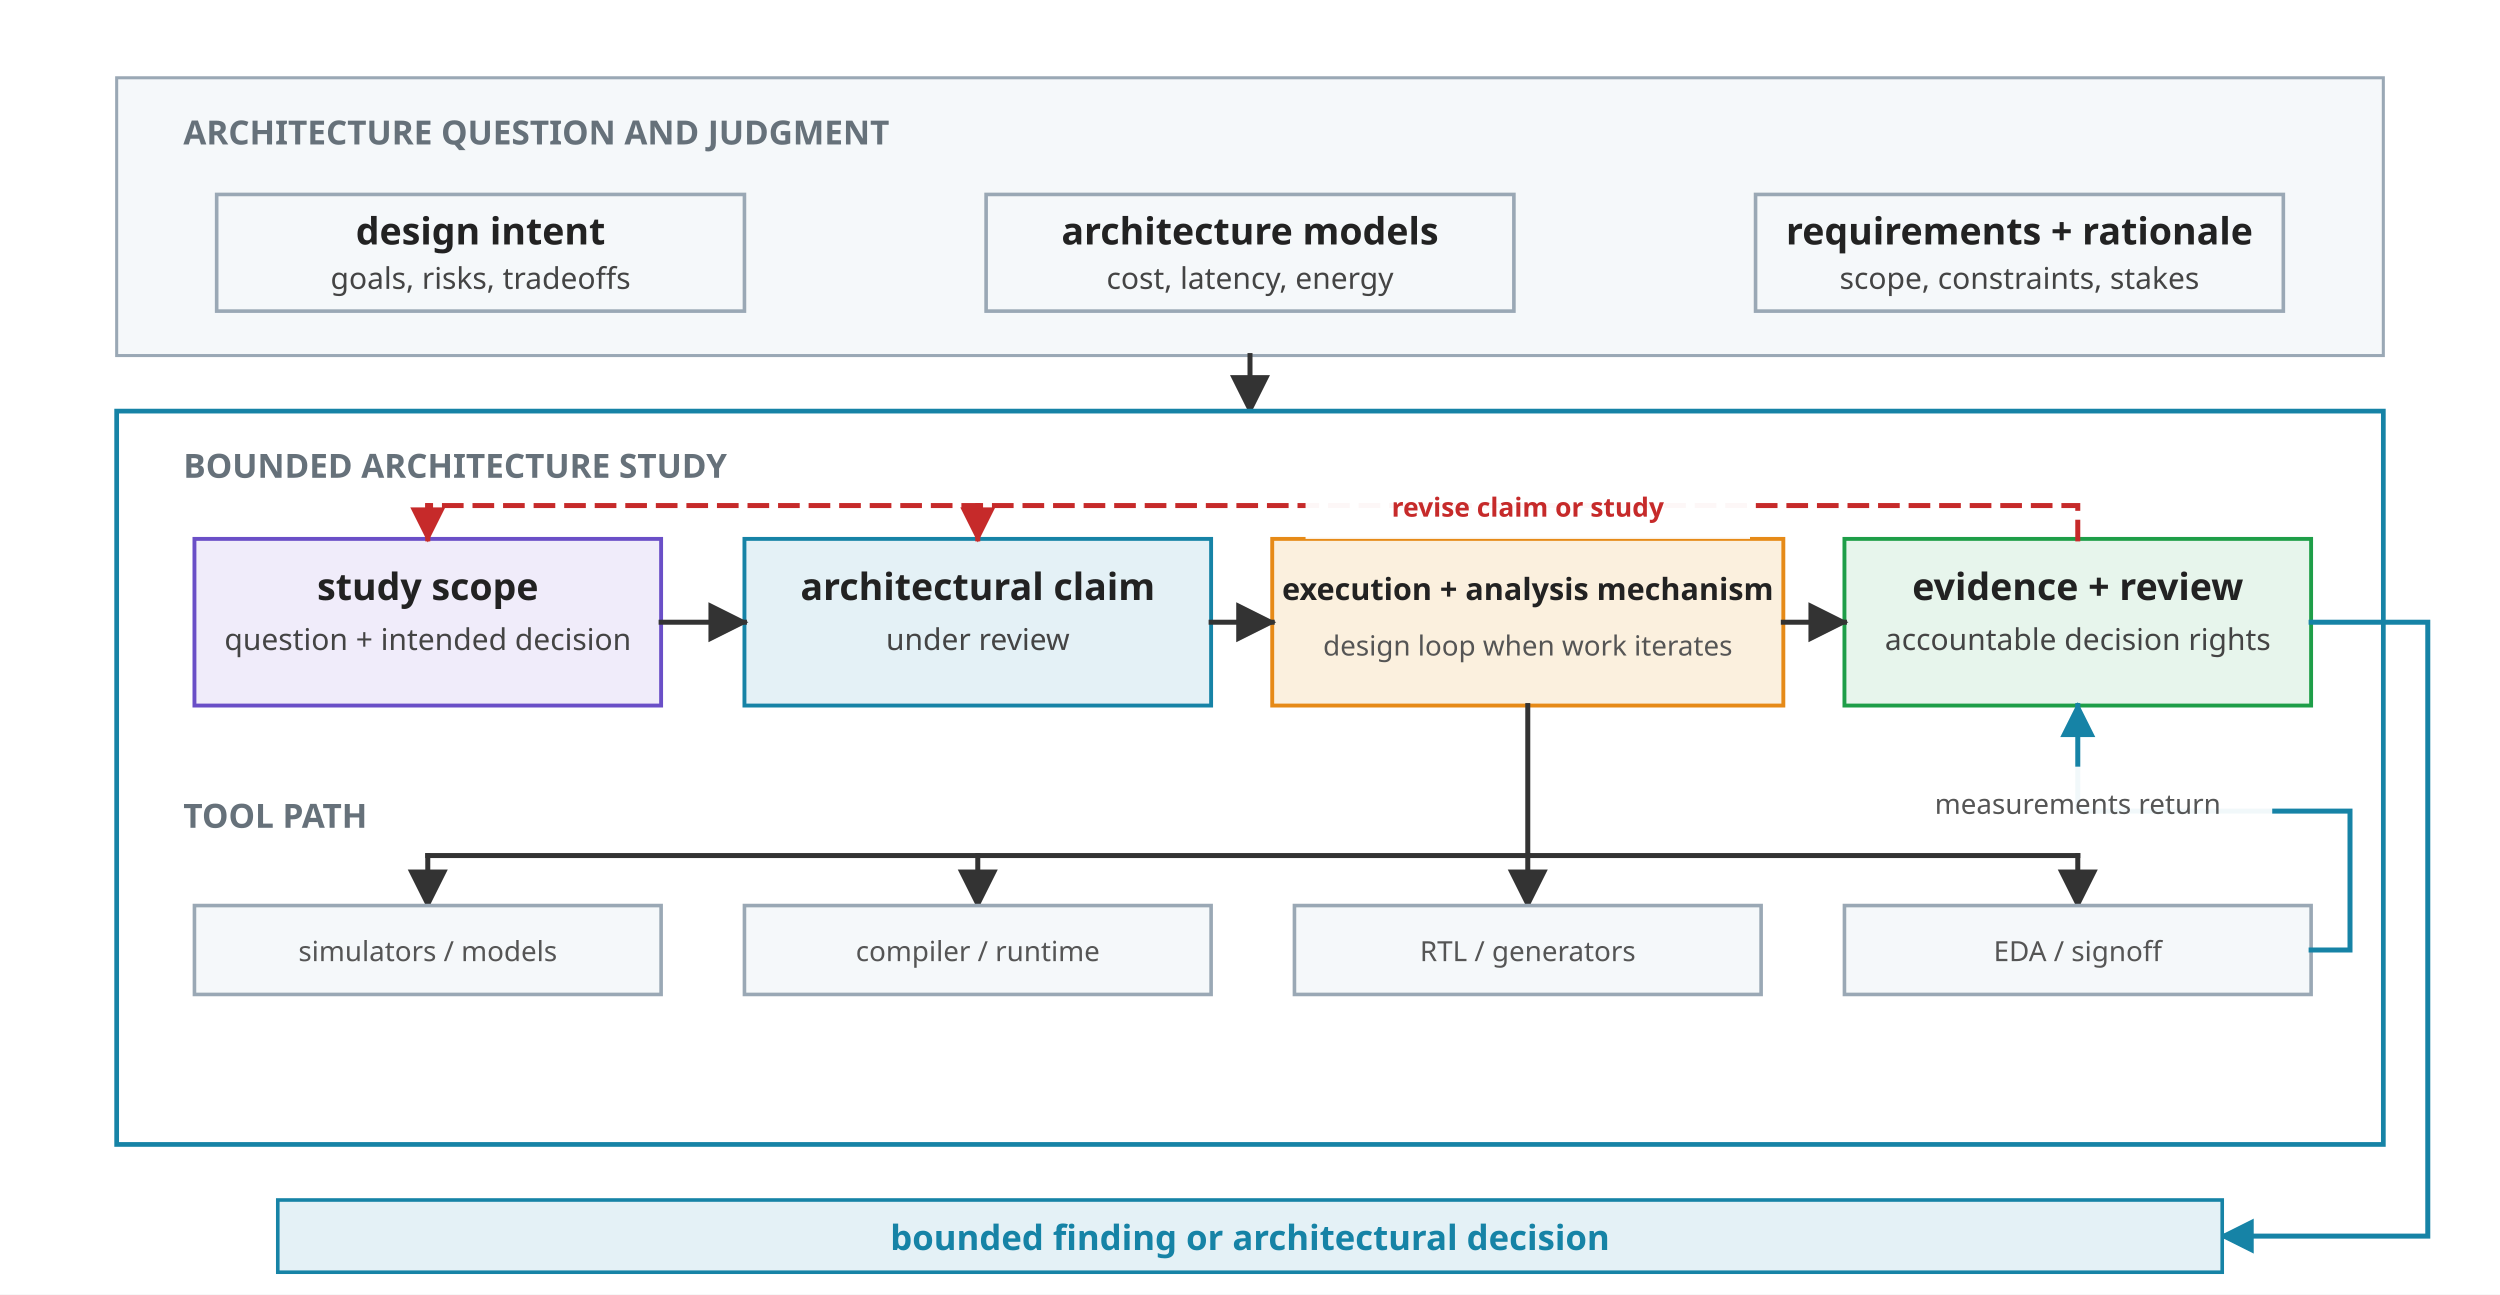
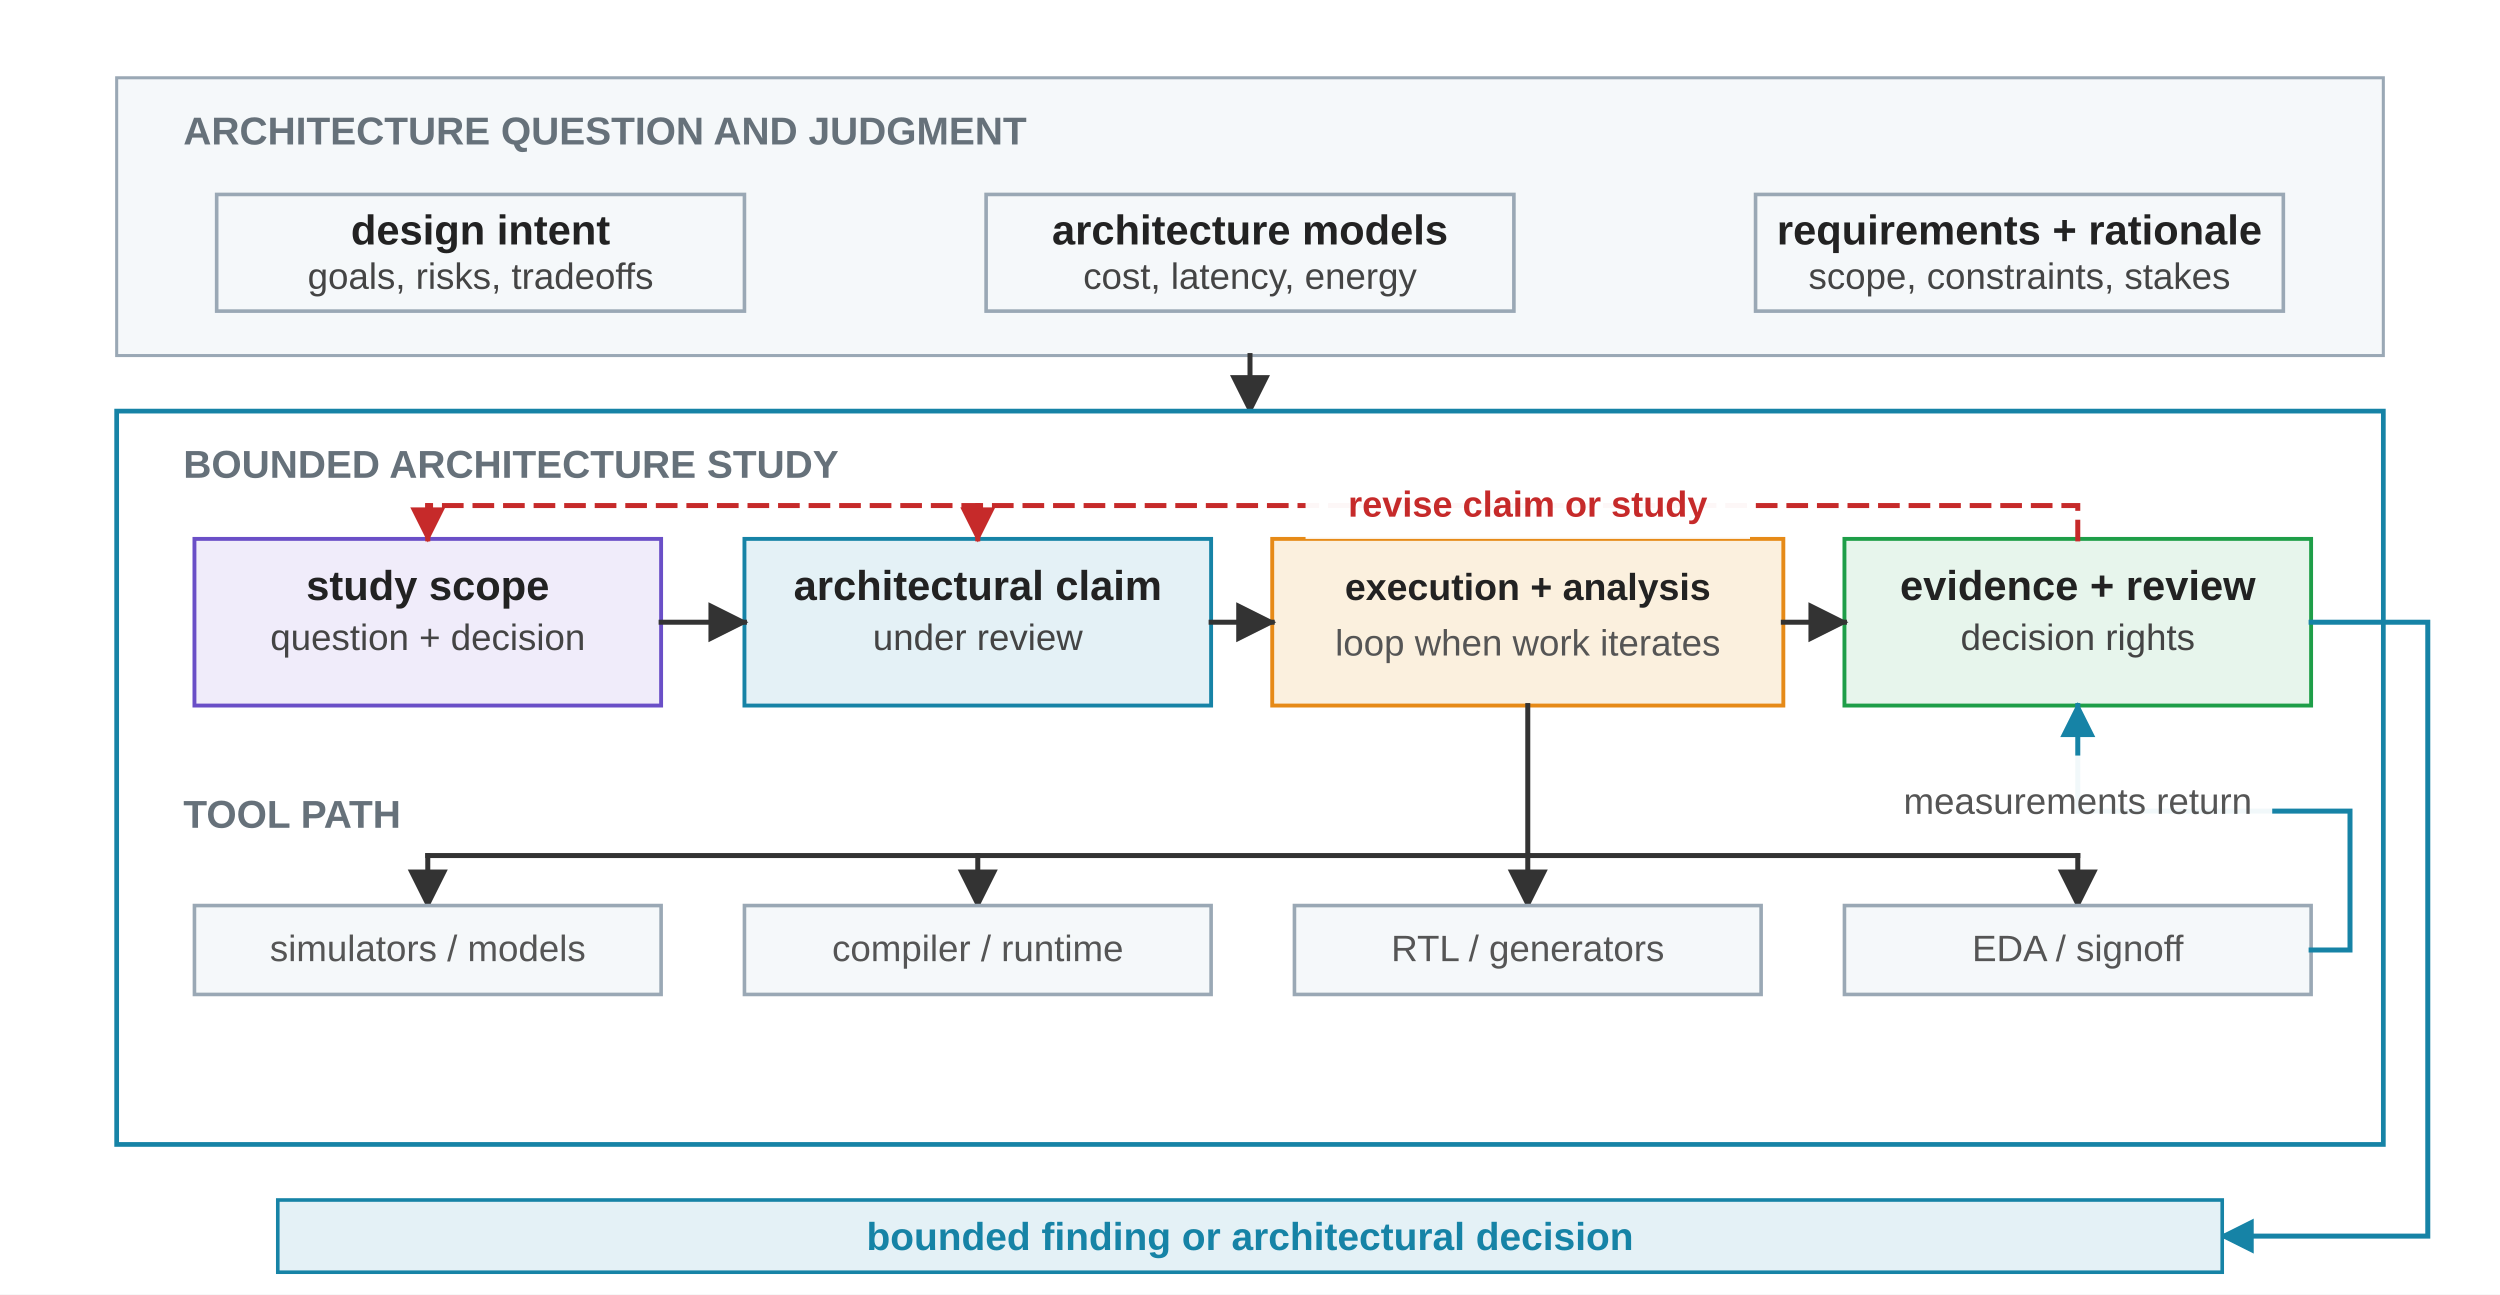
<svg xmlns="http://www.w3.org/2000/svg" viewBox="0 54 900 466" role="img">
  <defs>
    <marker id="arrow" viewBox="0 0 10 10" refX="9" refY="5" markerWidth="8" markerHeight="8" orient="auto">
      <path d="M 0 0 L 10 5 L 0 10 z" fill="#333333" />
    </marker>
    <marker id="arrow-blue" viewBox="0 0 10 10" refX="9" refY="5" markerWidth="7" markerHeight="7" orient="auto">
      <path d="M 0 0 L 10 5 L 0 10 z" fill="#1683A6" />
    </marker>
    <marker id="arrow-red" viewBox="0 0 10 10" refX="9" refY="5" markerWidth="7" markerHeight="7" orient="auto">
      <path d="M 0 0 L 10 5 L 0 10 z" fill="#C62A2A" />
    </marker>
    <style>
-       .font { font-family: sans-serif; }
-       .row-label { font-size: 12px; font-weight: 700; fill: #66717A; letter-spacing: 0; }
-       .label { font-size: 13.5px; font-weight: 700; fill: #222222; }
-       .mechanism-label { font-size: 11px; font-weight: 700; fill: #222222; }
-       .body { font-size: 10.8px; fill: #444444; }
-       .micro { font-size: 10px; fill: #555555; }
-       .note { font-size: 12.5px; font-weight: 700; fill: #1683A6; }
+       .font { font-family: Arial, Helvetica, sans-serif; }
+       .row-label { font-size: 14px; font-weight: 700; fill: #66717A; letter-spacing: 0; }
+       .label { font-size: 15px; font-weight: 700; fill: #222222; }
+       .mechanism-label { font-size: 13.5px; font-weight: 700; fill: #222222; }
+       .body { font-size: 13.2px; fill: #444444; }
+       .micro { font-size: 13.2px; fill: #555555; }
+       .note { font-size: 14px; font-weight: 700; fill: #1683A6; }
      .panel { fill: #F5F8FA; stroke: #9AA8B5; stroke-width: 1.1; }
      .study { fill: #FFFFFF; stroke: #1683A6; stroke-width: 1.7; }
      .tacit { fill: #F5F8FA; stroke: #9AA8B5; stroke-width: 1.3; }
      .scope { fill: #F0ECFA; stroke: #6A4FC7; stroke-width: 1.4; }
      .loop { fill: #FBF0DE; stroke: #E68A17; stroke-width: 1.4; }
      .evidence { fill: #E7F5EC; stroke: #1E9E48; stroke-width: 1.4; }
      .review { fill: #E4F1F6; stroke: #1683A6; stroke-width: 1.4; }
      .flow { fill: #F5F8FA; stroke: #9AA8B5; stroke-width: 1.3; }
      .outcome { fill: #E4F1F6; stroke: #1683A6; stroke-width: 1.3; }
      .arrow { stroke: #333333; stroke-width: 1.8; fill: none; stroke-linecap: square; stroke-linejoin: miter; }
      .feedback { stroke: #1683A6; stroke-width: 1.8; fill: none; stroke-linecap: square; stroke-linejoin: miter; }
      .revision { stroke: #C62A2A; stroke-width: 1.8; fill: none; stroke-linecap: square; stroke-linejoin: miter; stroke-dasharray: 6 5; }
-       .revision-text { font-size: 9.5px; font-weight: 700; fill: #C62A2A; }
+       .revision-text { font-size: 13px; font-weight: 700; fill: #C62A2A; }
    </style>
  </defs>
  <rect y="54" width="900" height="466" fill="#FFFFFF" />
  <g class="font">
    <rect class="panel" x="42" y="82" width="816" height="100" />
    <text class="row-label" x="66" y="106">ARCHITECTURE QUESTION AND JUDGMENT</text>
    <rect class="tacit" x="78" y="124" width="190" height="42" />
    <text class="label" x="173" y="142" text-anchor="middle">design intent</text>
    <text class="body" x="173" y="158" text-anchor="middle">goals, risks, tradeoffs</text>
    <rect class="tacit" x="355" y="124" width="190" height="42" />
    <text class="label" x="450" y="142" text-anchor="middle">architecture models</text>
    <text class="body" x="450" y="158" text-anchor="middle">cost, latency, energy</text>
    <rect class="tacit" x="632" y="124" width="190" height="42" />
    <text class="label" x="727" y="142" text-anchor="middle">requirements + rationale</text>
    <text class="body" x="727" y="158" text-anchor="middle">scope, constraints, stakes</text>
    <line class="arrow" x1="450" y1="182" x2="450" y2="202" marker-end="url(#arrow)" />
    <rect class="study" x="42" y="202" width="816" height="264" />
    <text class="row-label" x="66" y="226">BOUNDED ARCHITECTURE STUDY</text>
    <rect class="scope" x="70" y="248" width="168" height="60" />
    <text class="label" x="154" y="270" text-anchor="middle">study scope</text>
-     <text class="body" x="154" y="288" text-anchor="middle">question + intended decision</text>
+     <text class="body" x="154" y="288" text-anchor="middle">question + decision</text>
    <rect class="review" x="268" y="248" width="168" height="60" />
    <text class="label" x="352" y="270" text-anchor="middle">architectural claim</text>
    <text class="body" x="352" y="288" text-anchor="middle">under review</text>
    <rect class="loop" x="458" y="248" width="184" height="60" />
-     <text class="mechanism-label" x="550" y="270" text-anchor="middle">execution + analysis mechanism</text>
-     <text class="micro" x="550" y="290" text-anchor="middle">design loop when work iterates</text>
+     <text class="mechanism-label" x="550" y="270" text-anchor="middle">execution + analysis</text>
+     <text class="micro" x="550" y="290" text-anchor="middle">loop when work iterates</text>
    <rect class="evidence" x="664" y="248" width="168" height="60" />
    <text class="label" x="748" y="270" text-anchor="middle">evidence + review</text>
-     <text class="body" x="748" y="288" text-anchor="middle">accountable decision rights</text>
+     <text class="body" x="748" y="288" text-anchor="middle">decision rights</text>
    <line class="arrow" x1="238" y1="278" x2="268" y2="278" marker-end="url(#arrow)" />
    <line class="arrow" x1="436" y1="278" x2="458" y2="278" marker-end="url(#arrow)" />
    <line class="arrow" x1="642" y1="278" x2="664" y2="278" marker-end="url(#arrow)" />
    <path class="revision" d="M 748 248 V 236 H 154" />
    <line class="revision" x1="154" y1="236" x2="154" y2="248" marker-end="url(#arrow-red)" />
    <line class="revision" x1="352" y1="236" x2="352" y2="248" marker-end="url(#arrow-red)" />
    <rect x="470" y="224" width="160" height="24" fill="#FFFFFF" opacity="0.96" />
    <text class="revision-text" x="550" y="240" text-anchor="middle">revise claim or study</text>
    <text class="row-label" x="66" y="352">TOOL PATH</text>
    <path class="arrow" d="M 550 308 V 362 H 748" />
    <line class="arrow" x1="154" y1="362" x2="154" y2="380" marker-end="url(#arrow)" />
    <line class="arrow" x1="352" y1="362" x2="352" y2="380" marker-end="url(#arrow)" />
    <line class="arrow" x1="550" y1="362" x2="550" y2="380" marker-end="url(#arrow)" />
    <line class="arrow" x1="748" y1="362" x2="748" y2="380" marker-end="url(#arrow)" />
    <line class="arrow" x1="154" y1="362" x2="550" y2="362" />
    <rect class="flow" x="70" y="380" width="168" height="32" />
    <text class="micro" x="154" y="400" text-anchor="middle">simulators / models</text>
    <rect class="flow" x="268" y="380" width="168" height="32" />
    <text class="micro" x="352" y="400" text-anchor="middle">compiler / runtime</text>
    <rect class="flow" x="466" y="380" width="168" height="32" />
    <text class="micro" x="550" y="400" text-anchor="middle">RTL / generators</text>
    <rect class="flow" x="664" y="380" width="168" height="32" />
    <text class="micro" x="748" y="400" text-anchor="middle">EDA / signoff</text>
    <path class="feedback" d="M 832 396 H 846 V 346 H 748 V 308" marker-end="url(#arrow-blue)" />
-     <rect x="678" y="330" width="140" height="24" fill="#FFFFFF" opacity="0.94" />
+     <rect x="678" y="326" width="140" height="32" fill="#FFFFFF" opacity="0.94" />
    <text class="micro" x="748" y="347" text-anchor="middle" fill="#1683A6">measurements return</text>
    <path class="feedback" d="M 832 278 H 874 V 499 H 800" marker-end="url(#arrow-blue)" />
    <rect class="outcome" x="100" y="486" width="700" height="26" />
    <text class="note" x="450" y="504" text-anchor="middle">bounded finding or architectural decision</text>
  </g>
</svg>
